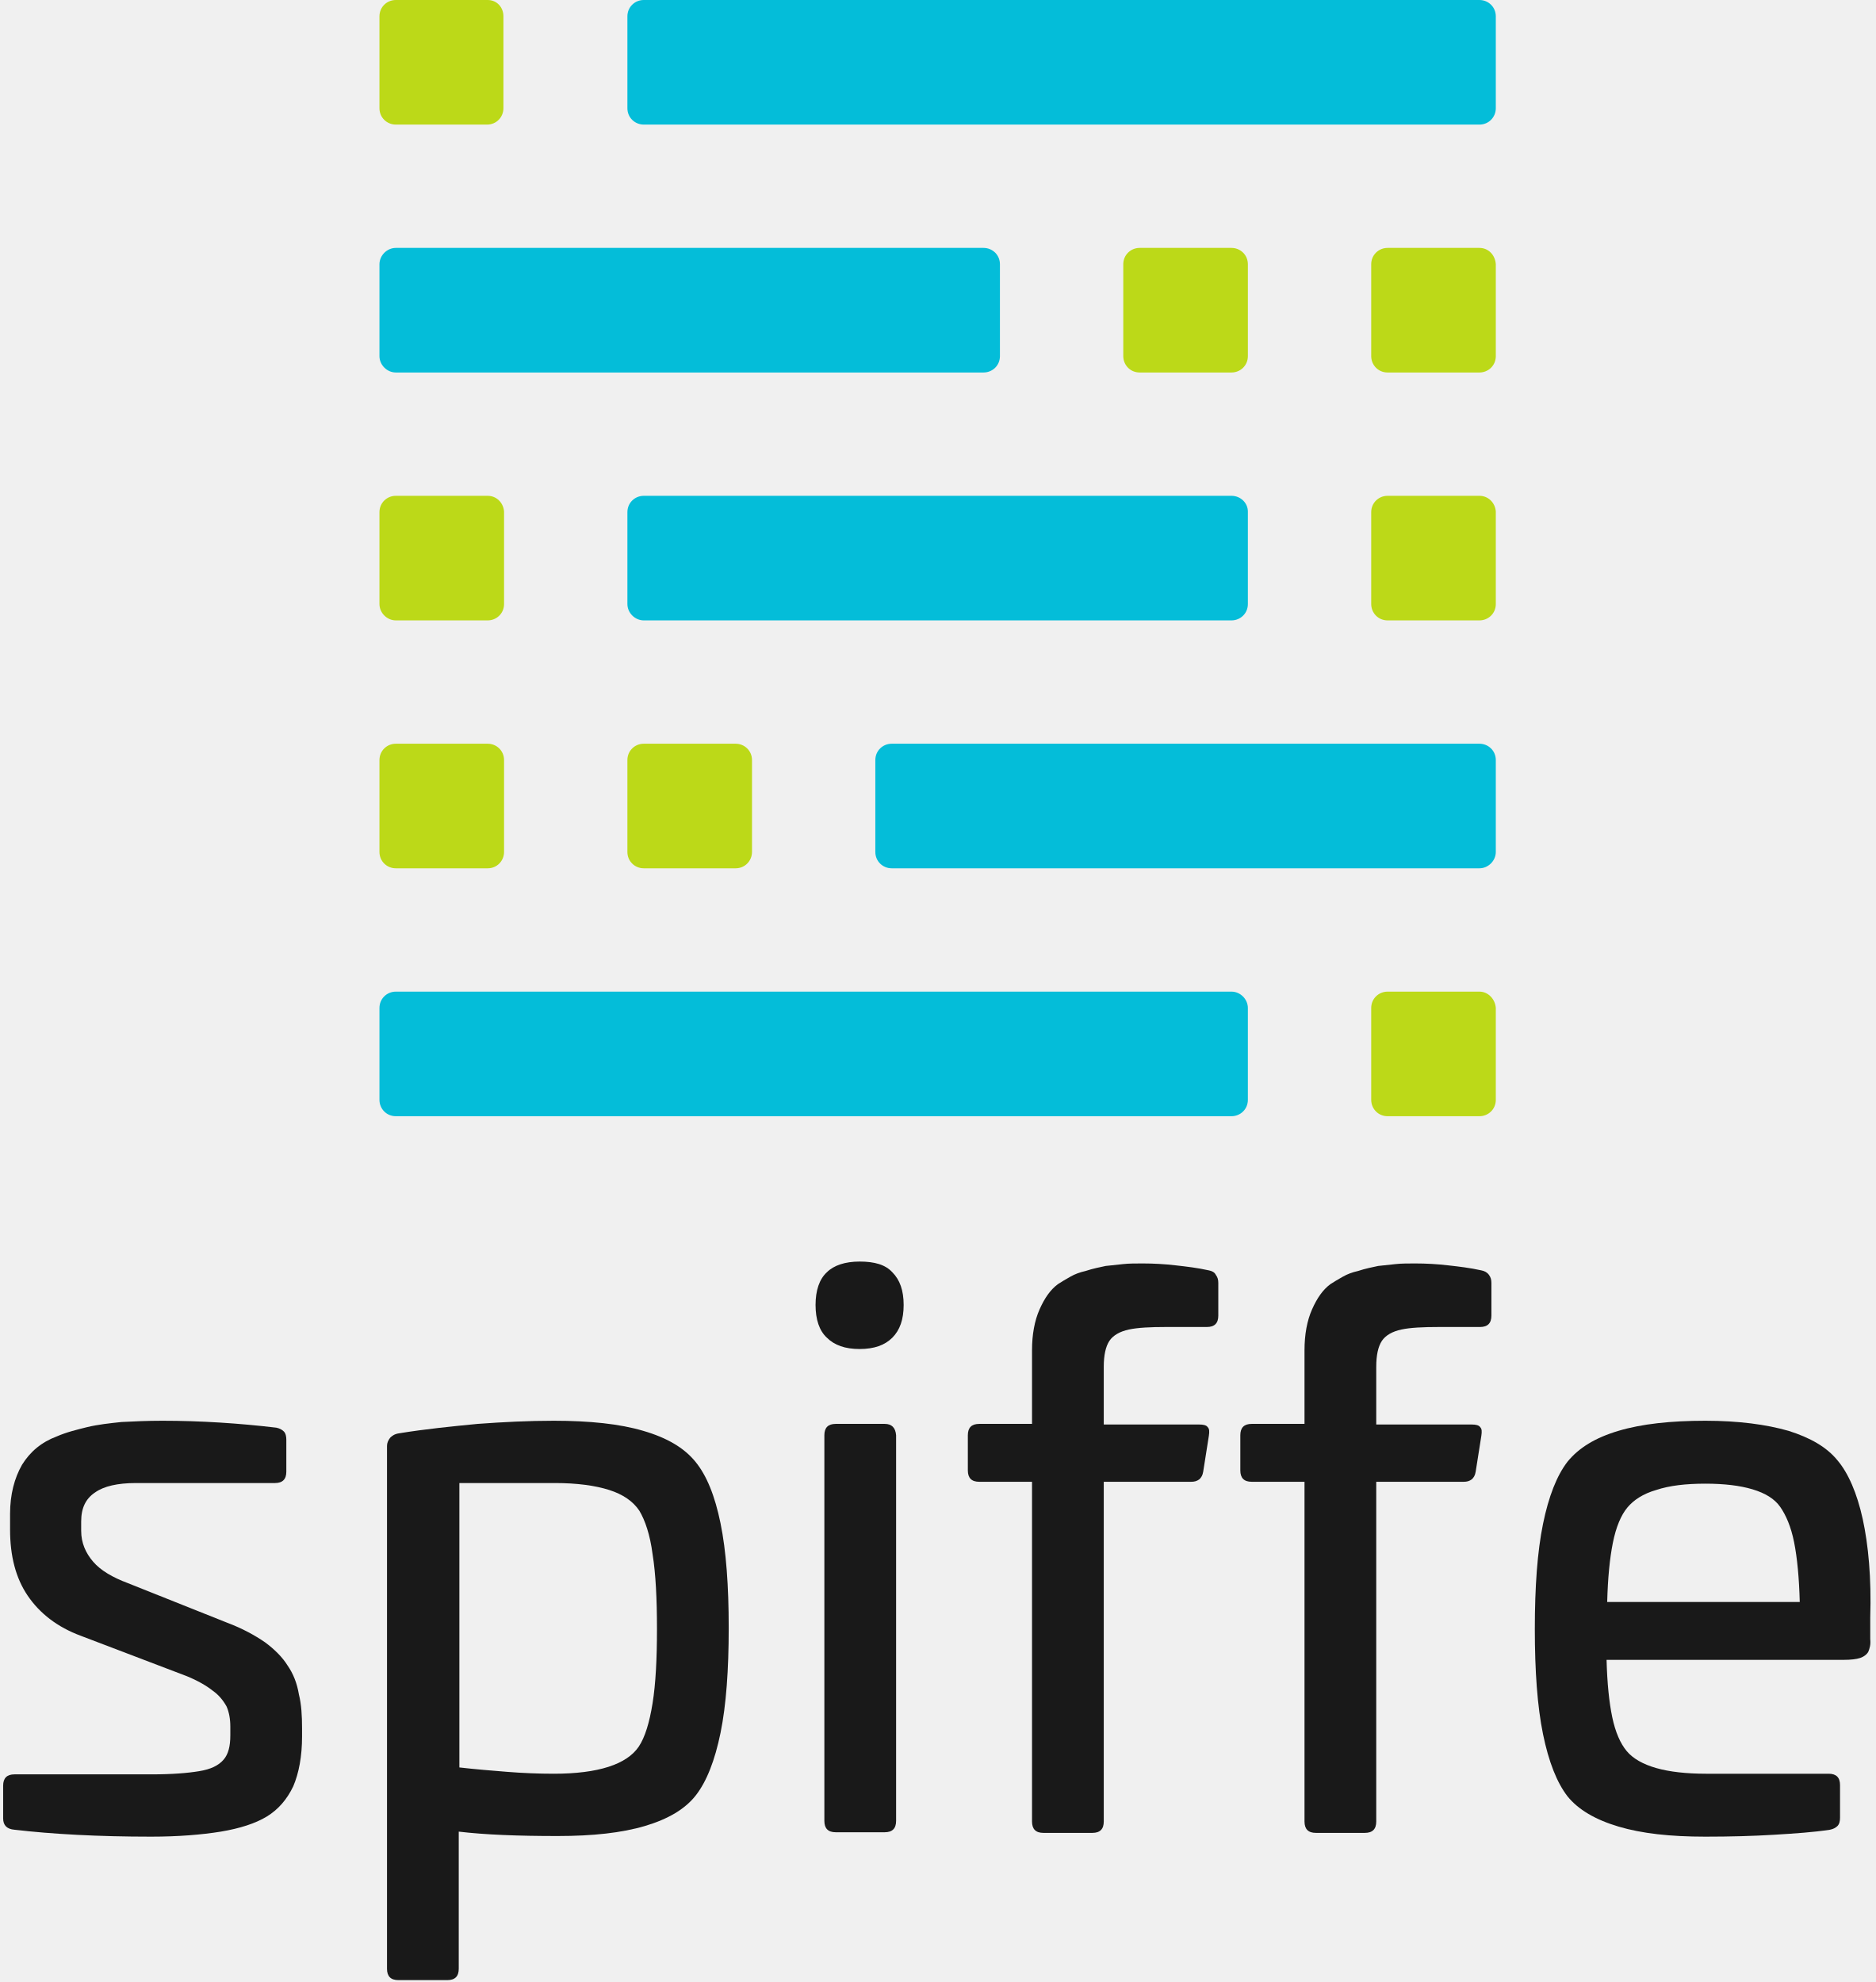
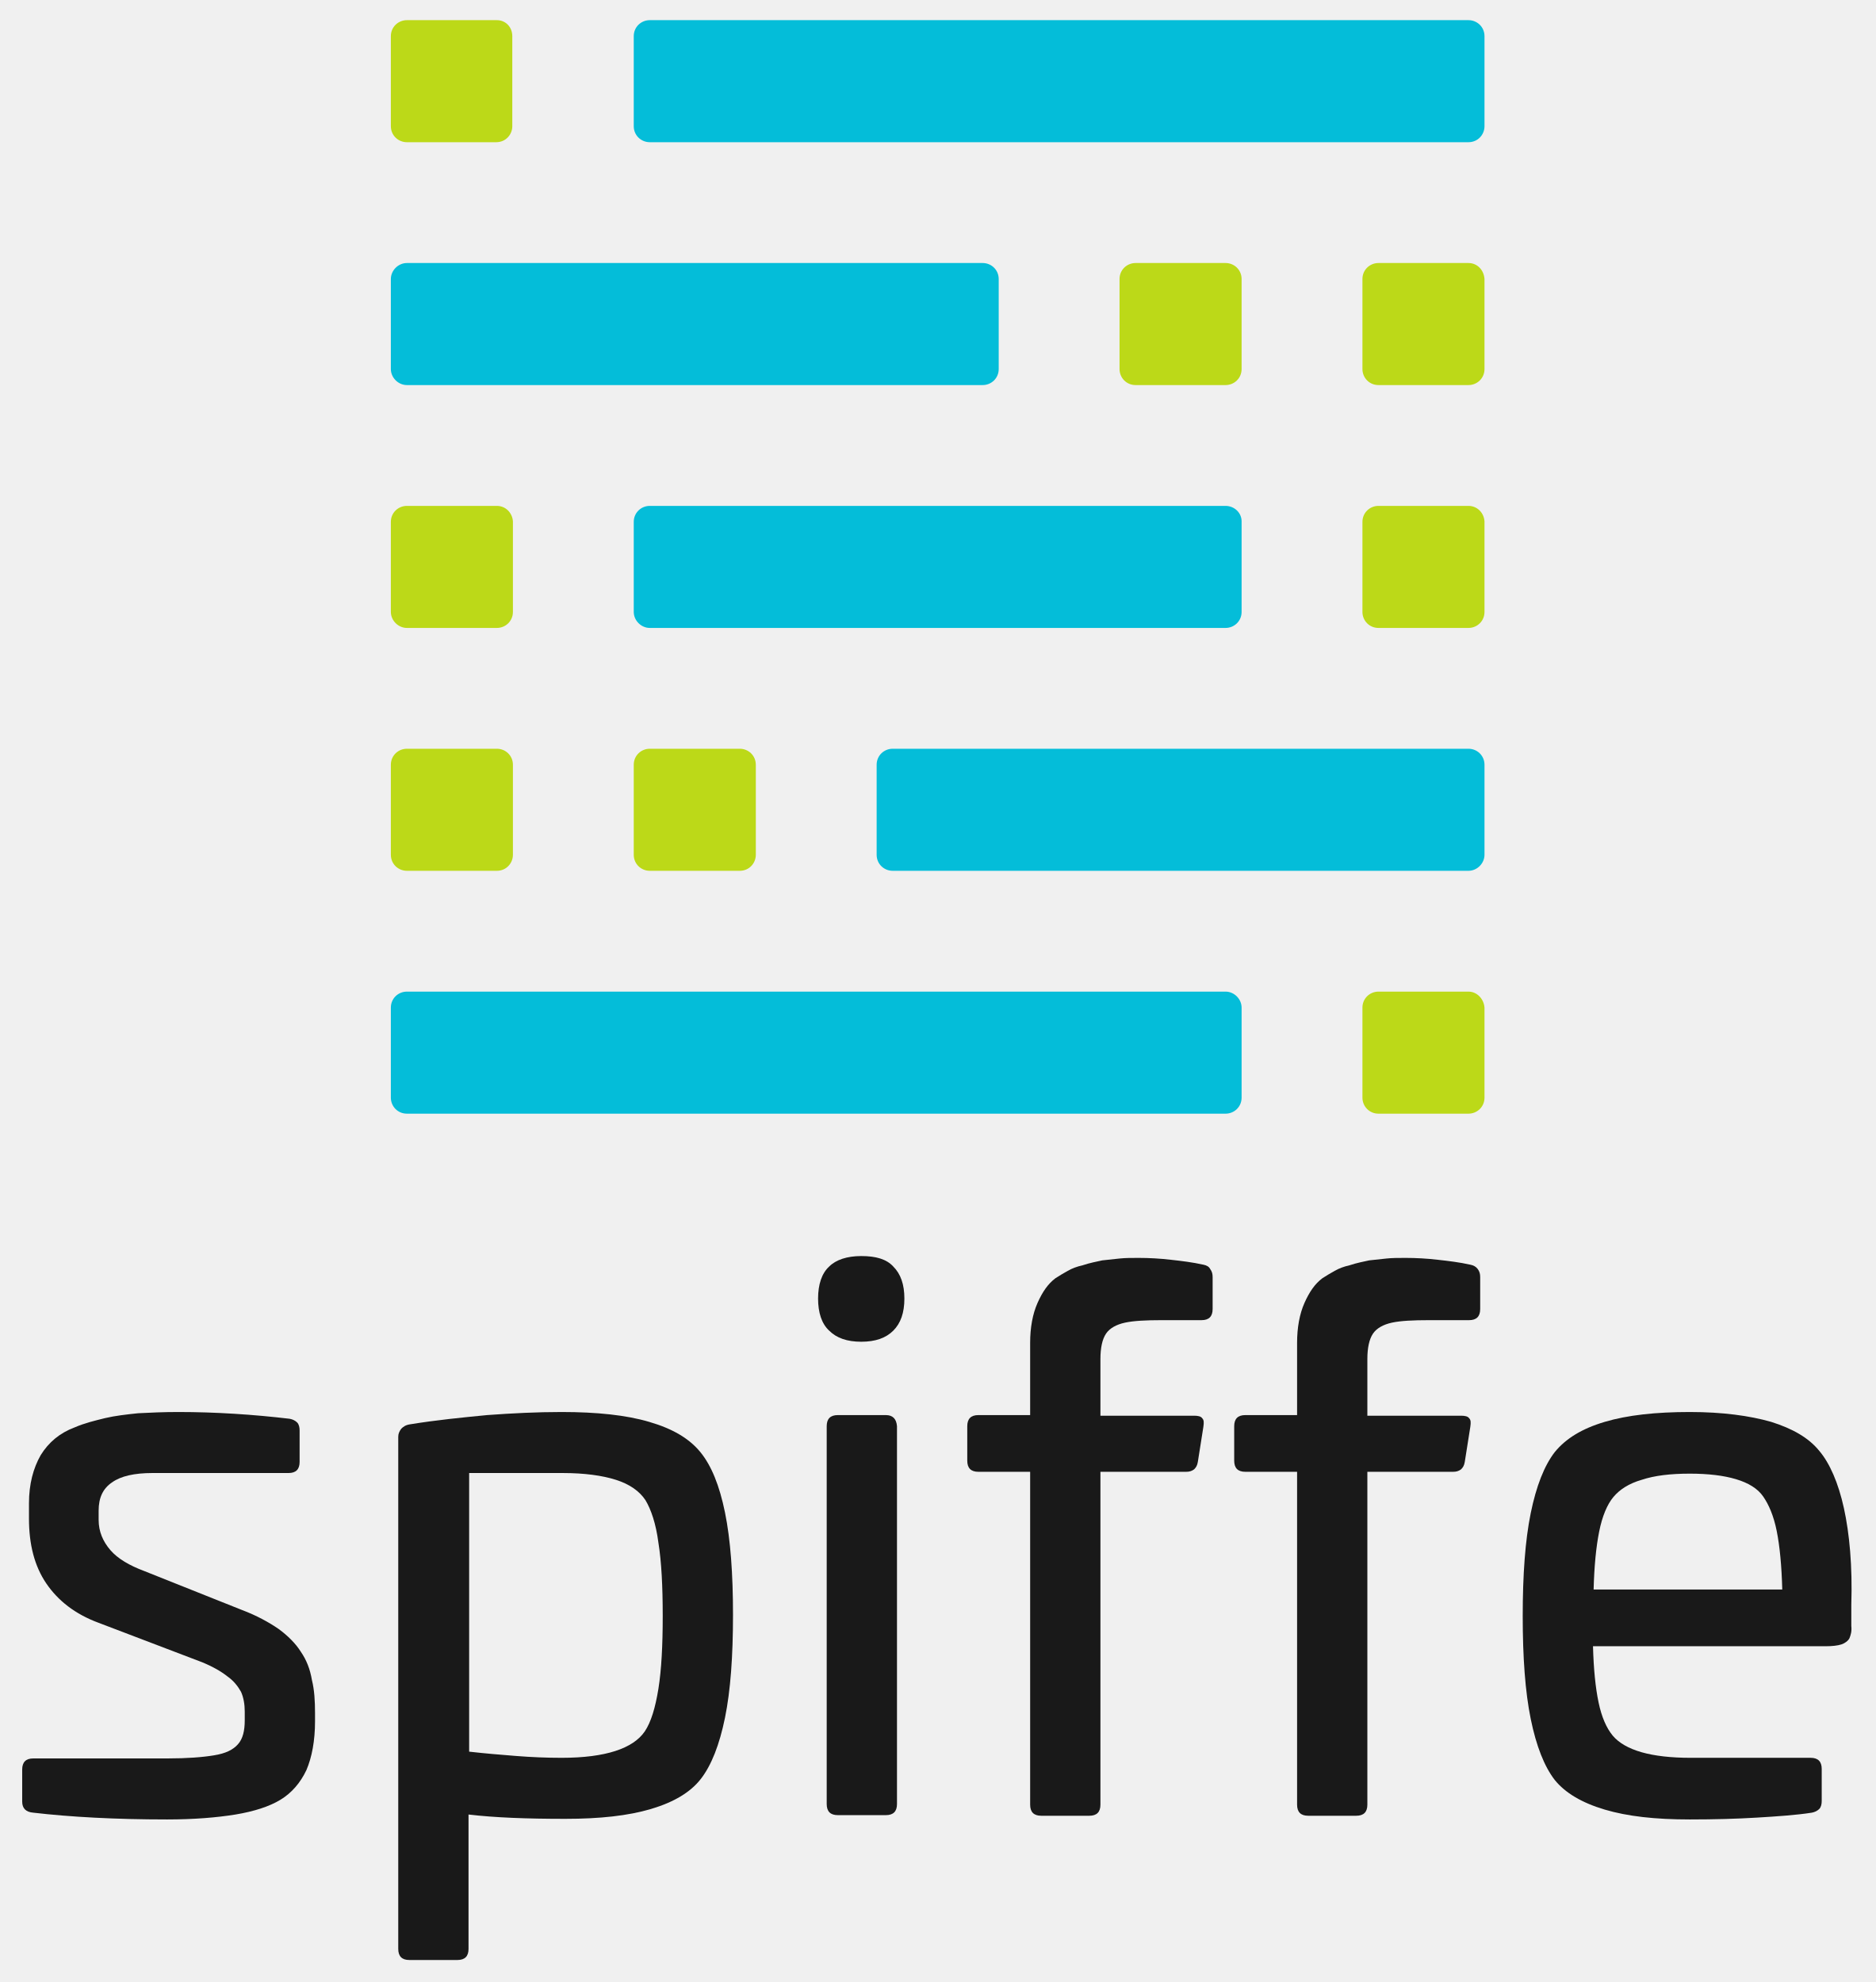
- <svg xmlns="http://www.w3.org/2000/svg" version="1.1" x="0px" y="0px" viewBox="6 6 298 315" style="enable-background:new 0 0 310.5 327;" xml:space="preserve">
+ <svg xmlns="http://www.w3.org/2000/svg" version="1.1" x="0px" y="0px" viewBox="2.9 2.73 304.2 321.54" style="enable-background:new 0 0 310.5 327;" xml:space="preserve">
  <style type="text/css">
	.st0{fill-rule:evenodd;clip-rule:evenodd;fill:#FFFFFF;}
	.st1{fill:#FFFFFF;}
	.st2{fill-rule:evenodd;clip-rule:evenodd;fill:#BCD918;}
	.st3{fill-rule:evenodd;clip-rule:evenodd;fill:#04BDD9;}
	.st4{fill:#191919;}
</style>
  <g id="BG" />
  <g id="LOGO">
    <g>
      <g>
        <path class="st2" d="M68.9,6h14.6C84.9,6,86,7.1,86,8.6v14.6c0,1.4-1.1,2.6-2.6,2.6H68.9c-1.4,0-2.6-1.1-2.6-2.6V8.6     C66.3,7.1,67.5,6,68.9,6z" />
        <path class="st3" d="M108.3,6h132.8c1.4,0,2.6,1.1,2.6,2.6v14.6c0,1.4-1.1,2.6-2.6,2.6H108.3c-1.4,0-2.6-1.1-2.6-2.6V8.6     C105.7,7.1,106.9,6,108.3,6z" />
        <path class="st2" d="M241.1,45.4h-14.6c-1.4,0-2.6,1.1-2.6,2.6v14.6c0,1.4,1.1,2.6,2.6,2.6h14.6c1.4,0,2.6-1.1,2.6-2.6V48     C243.6,46.5,242.5,45.4,241.1,45.4z" />
        <path class="st3" d="M162.3,45.4H68.9c-1.4,0-2.6,1.2-2.6,2.6v14.6c0,1.4,1.2,2.6,2.6,2.6h93.4c1.4,0,2.6-1.1,2.6-2.6V48     C164.9,46.5,163.7,45.4,162.3,45.4z" />
        <path class="st2" d="M201.7,45.4h-14.6c-1.4,0-2.6,1.1-2.6,2.6v14.6c0,1.4,1.1,2.6,2.6,2.6h14.6c1.4,0,2.6-1.1,2.6-2.6V48     C204.3,46.5,203.1,45.4,201.7,45.4z" />
        <path class="st3" d="M201.7,84.8h-93.4c-1.4,0-2.6,1.1-2.6,2.6v14.6c0,1.4,1.2,2.6,2.6,2.6h93.4c1.4,0,2.6-1.1,2.6-2.6V87.3     C204.3,85.9,203.1,84.8,201.7,84.8z" />
        <path class="st2" d="M241.1,84.8h-14.6c-1.4,0-2.6,1.1-2.6,2.6v14.6c0,1.4,1.1,2.6,2.6,2.6h14.6c1.4,0,2.6-1.1,2.6-2.6V87.3     C243.6,85.9,242.5,84.8,241.1,84.8z" />
        <path class="st2" d="M83.5,84.8H68.9c-1.4,0-2.6,1.1-2.6,2.6v14.6c0,1.4,1.2,2.6,2.6,2.6h14.6c1.4,0,2.6-1.1,2.6-2.6V87.3     C86,85.9,84.9,84.8,83.5,84.8z" />
        <path class="st2" d="M68.9,124.2h14.6c1.4,0,2.6,1.1,2.6,2.6v14.6c0,1.4-1.1,2.6-2.6,2.6H68.9c-1.4,0-2.6-1.1-2.6-2.6v-14.6     C66.3,125.3,67.5,124.2,68.9,124.2z" />
        <path class="st3" d="M147.7,124.2h93.4c1.4,0,2.6,1.1,2.6,2.6v14.6c0,1.4-1.2,2.6-2.6,2.6h-93.4c-1.4,0-2.6-1.1-2.6-2.6v-14.6     C145.1,125.3,146.3,124.2,147.7,124.2z" />
        <path class="st2" d="M108.3,124.2h14.6c1.4,0,2.6,1.1,2.6,2.6v14.6c0,1.4-1.1,2.6-2.6,2.6h-14.6c-1.4,0-2.6-1.1-2.6-2.6v-14.6     C105.7,125.3,106.9,124.2,108.3,124.2z" />
        <path class="st2" d="M241.1,163.6h-14.6c-1.4,0-2.6,1.1-2.6,2.6v14.6c0,1.4,1.1,2.6,2.6,2.6h14.6c1.4,0,2.6-1.1,2.6-2.6v-14.6     C243.6,164.8,242.5,163.6,241.1,163.6z" />
        <path class="st3" d="M201.7,163.6H68.9c-1.4,0-2.6,1.1-2.6,2.6v14.6c0,1.4,1.1,2.6,2.6,2.6h132.8c1.4,0,2.6-1.1,2.6-2.6v-14.6     C204.3,164.8,203.1,163.6,201.7,163.6z" />
      </g>
      <g>
        <path class="st4" d="M51.7,270.7c-0.8-1.3-2.1-2.6-3.6-3.7c-1.6-1.1-3.6-2.2-6-3.1l-15.8-6.3c-2.4-0.9-4.3-2-5.5-3.4     c-1.2-1.4-1.9-3-1.9-4.9v-1.5c0-2.1,0.7-3.6,2.2-4.6c1.4-1,3.6-1.5,6.5-1.5h22.1c1.2,0,1.8-0.6,1.8-1.8v-5.1c0-0.5-0.1-1-0.4-1.3     c-0.3-0.3-0.7-0.5-1.2-0.6c-5.9-0.7-12-1.1-18.1-1.1c-2.4,0-4.5,0.1-6.5,0.2c-1.9,0.2-3.7,0.4-5.4,0.8c-1.6,0.4-3.3,0.8-4.9,1.5     c-2.4,0.9-4.2,2.4-5.5,4.5c-1.2,2.1-1.9,4.7-1.9,7.8v2.5c0,4.2,0.9,7.7,2.8,10.5c1.9,2.8,4.7,5,8.5,6.4l16.8,6.4     c1.7,0.7,3.1,1.5,4.1,2.3c1,0.7,1.7,1.6,2.2,2.5c0.4,0.9,0.6,2,0.6,3.2v1.4c0,1.7-0.3,3-1.1,3.9c-0.8,0.9-2,1.5-3.9,1.8     c-1.8,0.3-4.3,0.5-7.5,0.5H8.3c-1.2,0-1.8,0.6-1.8,1.8v5.2c0,1.1,0.6,1.7,1.8,1.8c6,0.7,13.3,1.1,21.7,1.1c4.3,0,8-0.3,11.1-0.8     c3-0.5,5.5-1.3,7.3-2.4c1.8-1.1,3.2-2.7,4.2-4.8c0.9-2.1,1.4-4.8,1.4-7.9v-1.3c0-2-0.1-3.8-0.5-5.4     C53.2,273.5,52.6,272,51.7,270.7z" />
        <path class="st4" d="M116.5,238.3c-1.8-2.2-4.5-3.8-8.3-4.9c-3.7-1.1-8.5-1.6-14.2-1.6c-4,0-8,0.2-12.1,0.5     c-4.1,0.4-8.2,0.8-12.5,1.5c-0.7,0.1-1.1,0.4-1.4,0.7c-0.3,0.4-0.5,0.8-0.5,1.3v83.1c0,1.2,0.6,1.8,1.8,1.8h7.8     c1.2,0,1.8-0.6,1.8-1.8v-21.8c4.2,0.5,9.4,0.7,15.7,0.7c5.6,0,10.2-0.5,13.9-1.6c3.7-1.1,6.4-2.7,8.1-4.9c1.7-2.2,3-5.5,3.9-9.9     c0.9-4.4,1.3-10,1.3-16.7c0-6.6-0.4-12.2-1.3-16.6C119.6,243.7,118.3,240.5,116.5,238.3z M109.7,276.7c-0.5,3.1-1.2,5.4-2.2,6.9     c-1.9,2.8-6.4,4.3-13.5,4.3c-2.4,0-4.9-0.1-7.4-0.3c-2.5-0.2-5-0.4-7.6-0.7v-45.2h15.2c3.5,0,6.4,0.4,8.6,1.1     c2.2,0.7,3.8,1.8,4.8,3.3c0.9,1.5,1.7,3.8,2.1,6.9c0.5,3.1,0.7,7.1,0.7,11.9C110.4,269.6,110.2,273.6,109.7,276.7z" />
        <path class="st4" d="M142.6,206.5c-2.3,0-4.1,0.6-5.2,1.7c-1.2,1.1-1.8,2.9-1.8,5.2c0,2.3,0.6,4.1,1.8,5.2     c1.2,1.2,2.9,1.8,5.2,1.8c2.3,0,4-0.6,5.2-1.8c1.2-1.2,1.8-2.9,1.8-5.2c0-2.3-0.6-4-1.8-5.2C146.7,207,145,206.5,142.6,206.5z" />
        <path class="st4" d="M146.6,232.3h-7.8c-1.2,0-1.8,0.6-1.8,1.8v61.3c0,1.2,0.6,1.8,1.8,1.8h7.8c1.2,0,1.8-0.6,1.8-1.8v-61.3     C148.3,232.9,147.7,232.3,146.6,232.3z" />
        <path class="st4" d="M198.1,207.9c-1.8-0.4-3.5-0.6-5.3-0.8c-1.7-0.2-3.5-0.3-5.2-0.3c-1.1,0-2.2,0-3.1,0.1     c-0.9,0.1-1.9,0.2-2.8,0.3c-0.9,0.2-2,0.4-3.2,0.8c-0.9,0.2-1.7,0.5-2.4,0.9c-0.7,0.4-1.4,0.8-2,1.2c-1.2,0.9-2.1,2.2-2.9,4     c-0.8,1.8-1.2,4-1.2,6.5v11.7h-8.4c-1.2,0-1.8,0.6-1.8,1.8v5.6c0,1.2,0.6,1.8,1.8,1.8h8.4v54c0,1.2,0.6,1.8,1.8,1.8h7.8     c1.2,0,1.8-0.6,1.8-1.8v-54h13.9c0.5,0,0.9-0.1,1.3-0.4c0.3-0.3,0.5-0.6,0.6-1.2l0.9-5.7c0.1-0.7,0.1-1.1-0.2-1.4     c-0.2-0.3-0.7-0.4-1.3-0.4h-15.2v-9.2c0-1.8,0.3-3.2,0.9-4.1c0.6-0.9,1.7-1.5,3.1-1.8c1.4-0.3,3.4-0.4,5.9-0.4h6.5     c1.2,0,1.8-0.6,1.8-1.8v-5.2c0-0.5-0.1-0.9-0.4-1.3C199,208.2,198.6,208,198.1,207.9z" />
        <path class="st4" d="M241.4,207.9c-1.8-0.4-3.5-0.6-5.3-0.8c-1.7-0.2-3.5-0.3-5.2-0.3c-1.1,0-2.2,0-3.1,0.1     c-0.9,0.1-1.9,0.2-2.8,0.3c-0.9,0.2-2,0.4-3.2,0.8c-0.9,0.2-1.7,0.5-2.4,0.9c-0.7,0.4-1.4,0.8-2,1.2c-1.2,0.9-2.1,2.2-2.9,4     c-0.8,1.8-1.2,4-1.2,6.5v11.7h-8.4c-1.2,0-1.8,0.6-1.8,1.8v5.6c0,1.2,0.6,1.8,1.8,1.8h8.4v54c0,1.2,0.6,1.8,1.8,1.8h7.8     c1.2,0,1.8-0.6,1.8-1.8v-54h13.9c0.5,0,0.9-0.1,1.3-0.4c0.3-0.3,0.5-0.6,0.6-1.2l0.9-5.7c0.1-0.7,0.1-1.1-0.2-1.4     c-0.2-0.3-0.7-0.4-1.3-0.4h-15.2v-9.2c0-1.8,0.3-3.2,0.9-4.1c0.6-0.9,1.7-1.5,3.1-1.8c1.4-0.3,3.4-0.4,6-0.4h6.5     c1.2,0,1.8-0.6,1.8-1.8v-5.2c0-0.5-0.1-0.9-0.4-1.3C242.3,208.2,241.9,208,241.4,207.9z" />
        <path class="st4" d="M302,247.4c-0.9-4.1-2.3-7.3-4-9.3c-1.7-2.1-4.3-3.6-7.8-4.7c-3.5-1-7.9-1.6-13.2-1.6     c-5.5,0-10.1,0.5-13.8,1.6c-3.7,1.1-6.3,2.7-8.1,4.9c-1.7,2.2-3,5.5-3.9,9.9c-0.9,4.4-1.3,10-1.3,16.7c0,6.7,0.4,12.3,1.3,16.7     c0.9,4.4,2.2,7.7,3.9,9.9c1.7,2.1,4.4,3.7,8.1,4.8c3.7,1.1,8.2,1.6,13.8,1.6c4,0,7.6-0.1,10.9-0.3c3.3-0.2,6.3-0.4,8.9-0.8     c0.5-0.1,0.9-0.3,1.2-0.6c0.3-0.3,0.4-0.8,0.4-1.3v-5.2c0-1.2-0.6-1.8-1.8-1.8h-19.5c-3.1,0-5.8-0.3-7.9-0.9     c-2.1-0.6-3.7-1.5-4.7-2.7c-1-1.2-1.8-3-2.3-5.4c-0.5-2.4-0.8-5.4-0.9-9.1h37.7c1.1,0,2-0.1,2.6-0.3c0.6-0.2,1.1-0.6,1.3-1     c0.2-0.5,0.4-1.1,0.3-2v-3.4C303.4,256.8,302.9,251.5,302,247.4z M261.4,260.6c0.1-3.8,0.4-6.9,0.9-9.4c0.5-2.5,1.3-4.4,2.3-5.6     c1-1.2,2.5-2.2,4.6-2.8c2.1-0.7,4.7-1,7.8-1c3,0,5.5,0.3,7.5,0.9c2,0.6,3.5,1.5,4.4,2.8c0.9,1.3,1.7,3.1,2.2,5.6     c0.5,2.5,0.8,5.7,0.9,9.5H261.4z" />
      </g>
    </g>
  </g>
</svg>
